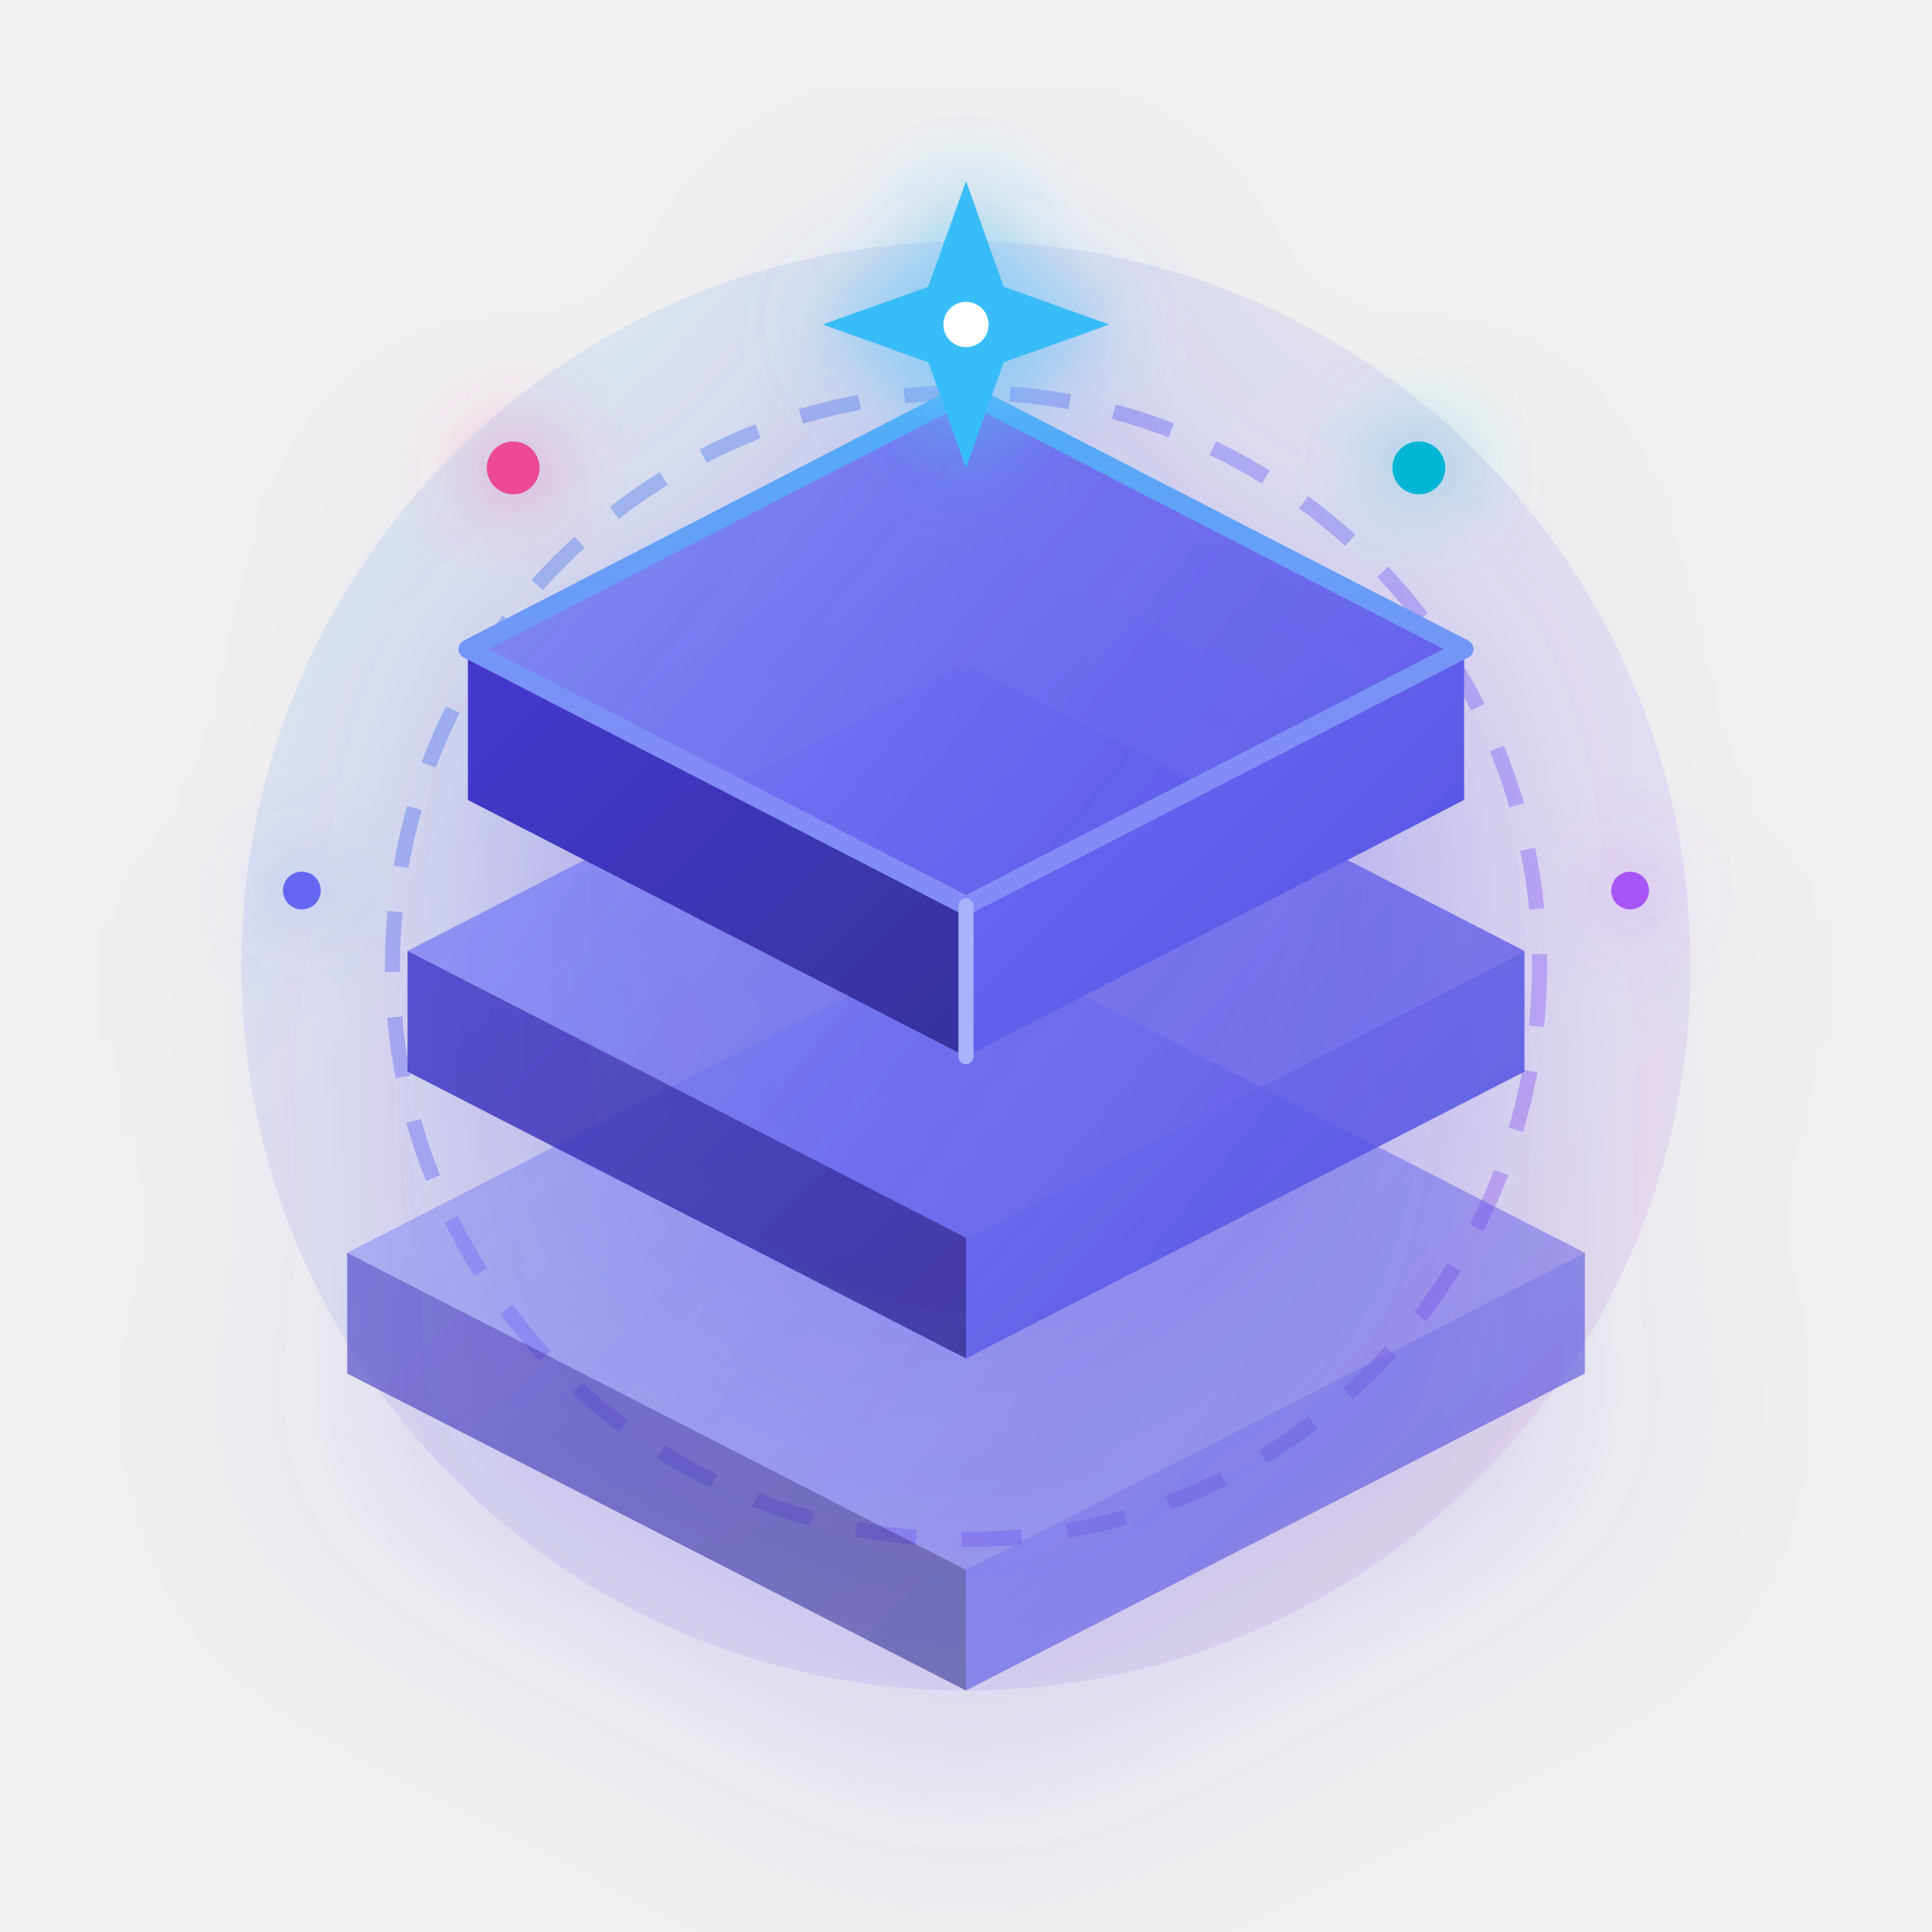
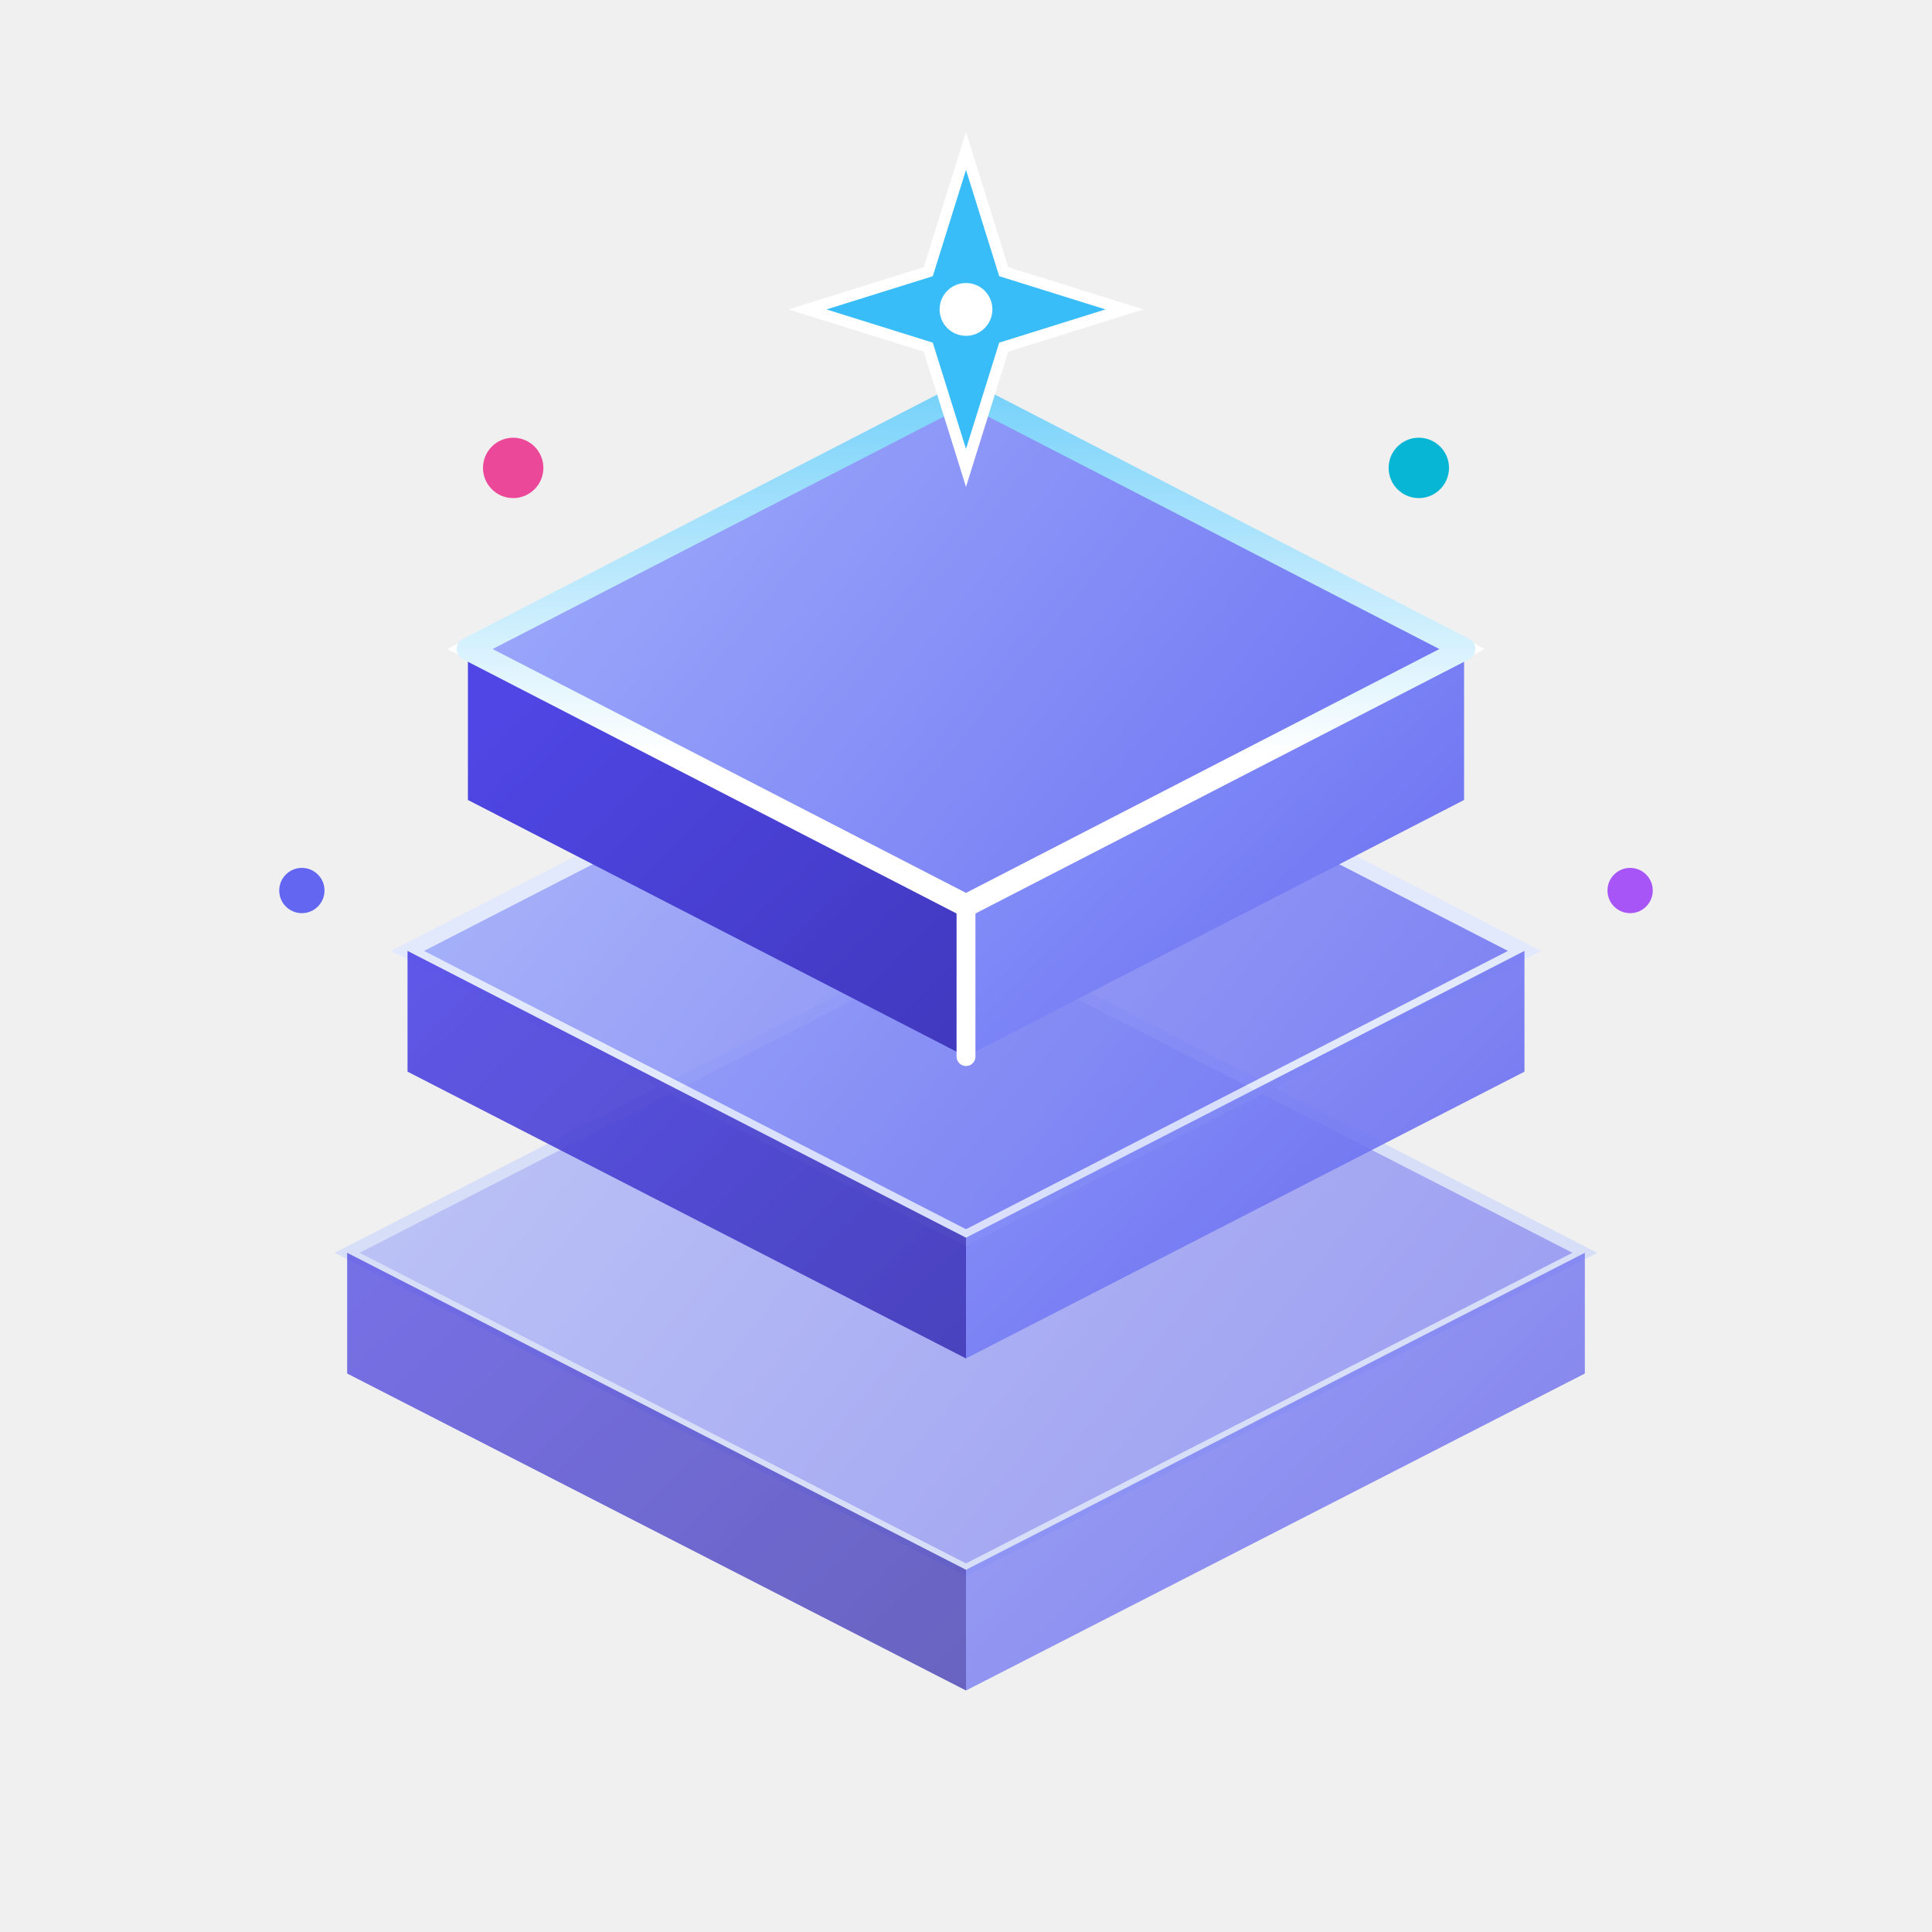
<svg xmlns="http://www.w3.org/2000/svg" viewBox="0 0 256 256" width="100%" height="100%" fill="none">
  <defs>
-     <linearGradient id="zenithGradPrimary" x1="20" y1="20" x2="236" y2="236" gradientUnits="userSpaceOnUse">
-       <stop offset="0%" stop-color="#06b6d4" />
-       <stop offset="35%" stop-color="#6366f1" />
-       <stop offset="70%" stop-color="#8b5cf6" />
-       <stop offset="100%" stop-color="#ec4899" />
-     </linearGradient>
    <linearGradient id="zenithGradSurfaceTop" x1="60" y1="40" x2="196" y2="150" gradientUnits="userSpaceOnUse">
-       <stop offset="0%" stop-color="#818cf8" stop-opacity="0.95" />
-       <stop offset="100%" stop-color="#4f46e5" stop-opacity="0.9" />
+       <stop offset="0%" stop-color="#a5b4fc" />
+       <stop offset="100%" stop-color="#6366f1" />
    </linearGradient>
    <linearGradient id="zenithGradSurfaceLeft" x1="40" y1="120" x2="128" y2="210" gradientUnits="userSpaceOnUse">
-       <stop offset="0%" stop-color="#4338ca" />
-       <stop offset="100%" stop-color="#312e81" />
+       <stop offset="0%" stop-color="#4f46e5" />
+       <stop offset="100%" stop-color="#3730a3" />
    </linearGradient>
    <linearGradient id="zenithGradSurfaceRight" x1="128" y1="120" x2="216" y2="210" gradientUnits="userSpaceOnUse">
-       <stop offset="0%" stop-color="#6366f1" />
-       <stop offset="100%" stop-color="#4338ca" />
+       <stop offset="0%" stop-color="#818cf8" />
+       <stop offset="100%" stop-color="#4f46e5" />
    </linearGradient>
    <linearGradient id="zenithGradGlow" x1="128" y1="30" x2="128" y2="100" gradientUnits="userSpaceOnUse">
      <stop offset="0%" stop-color="#38bdf8" />
-       <stop offset="100%" stop-color="#818cf8" />
+       <stop offset="100%" stop-color="#ffffff" />
    </linearGradient>
-     <filter id="zenithShadow" x="-20%" y="-20%" width="140%" height="140%">
-       <feDropShadow dx="0" dy="12" stdDeviation="16" flood-color="#4f46e5" flood-opacity="0.35" />
-     </filter>
-     <filter id="zenithApexGlow" x="-30%" y="-30%" width="160%" height="160%">
-       <feGaussianBlur stdDeviation="6" result="blur" />
-       <feComposite in="SourceGraphic" in2="blur" operator="over" />
-     </filter>
  </defs>
-   <circle cx="128" cy="128" r="96" fill="url(#zenithGradPrimary)" opacity="0.12" />
-   <circle cx="128" cy="128" r="76" stroke="url(#zenithGradPrimary)" stroke-width="2" stroke-dasharray="8 6" opacity="0.4" />
-   <g filter="url(#zenithShadow)">
+   <g>
    <g transform="translate(0, 48)">
-       <path d="M128 160L46 118L128 76L210 118L128 160Z" fill="url(#zenithGradSurfaceTop)" opacity="0.5" />
-       <path d="M46 118L128 160V176L46 134V118Z" fill="url(#zenithGradSurfaceLeft)" opacity="0.6" />
-       <path d="M128 160L210 118V134L128 176V160Z" fill="url(#zenithGradSurfaceRight)" opacity="0.6" />
+       <path d="M128 160L46 118L128 76L210 118L128 160Z" fill="url(#zenithGradSurfaceTop)" opacity="0.6" stroke="#c7d2fe" stroke-width="1.5" />
+       <path d="M46 118L128 160V176L46 134V118Z" fill="url(#zenithGradSurfaceLeft)" opacity="0.75" />
+       <path d="M128 160L210 118V134L128 176V160Z" fill="url(#zenithGradSurfaceRight)" opacity="0.75" />
    </g>
    <g transform="translate(0, 24)">
-       <path d="M128 140L54 102L128 64L202 102L128 140Z" fill="url(#zenithGradSurfaceTop)" opacity="0.8" />
-       <path d="M54 102L128 140V156L54 118V102Z" fill="url(#zenithGradSurfaceLeft)" opacity="0.85" />
-       <path d="M128 140L202 102V118L128 156V140Z" fill="url(#zenithGradSurfaceRight)" opacity="0.85" />
+       <path d="M128 140L54 102L128 64L202 102L128 140Z" fill="url(#zenithGradSurfaceTop)" opacity="0.85" stroke="#e0e7ff" stroke-width="2" />
+       <path d="M54 102L128 140V156L54 118V102Z" fill="url(#zenithGradSurfaceLeft)" opacity="0.9" />
+       <path d="M128 140L202 102V118L128 156V140Z" fill="url(#zenithGradSurfaceRight)" opacity="0.9" />
    </g>
    <g>
-       <path d="M128 120L62 86L128 52L194 86L128 120Z" fill="url(#zenithGradSurfaceTop)" />
+       <path d="M128 120L62 86L128 52L194 86L128 120Z" fill="url(#zenithGradSurfaceTop)" stroke="#ffffff" stroke-width="2.5" />
      <path d="M62 86L128 120V140L62 106V86Z" fill="url(#zenithGradSurfaceLeft)" />
      <path d="M128 120L194 86V106L128 140V120Z" fill="url(#zenithGradSurfaceRight)" />
-       <path d="M128 52L62 86L128 120L194 86L128 52Z" stroke="url(#zenithGradGlow)" stroke-width="2.5" stroke-linejoin="round" />
-       <path d="M128 120V140" stroke="#a5b4fc" stroke-width="2" stroke-linecap="round" />
+       <path d="M128 52L62 86L128 120L194 86L128 52Z" stroke="url(#zenithGradGlow)" stroke-width="3" stroke-linejoin="round" />
+       <path d="M128 120V140" stroke="#ffffff" stroke-width="2.5" stroke-linecap="round" />
    </g>
-     <g filter="url(#zenithApexGlow)">
-       <path d="M128 24L133 38L147 43L133 48L128 62L123 48L109 43L123 38Z" fill="#38bdf8" />
-       <circle cx="128" cy="43" r="3" fill="#ffffff" />
-       <circle cx="68" cy="62" r="3.5" fill="#ec4899" />
-       <circle cx="188" cy="62" r="3.5" fill="#06b6d4" />
-       <circle cx="216" cy="118" r="2.5" fill="#a855f7" />
-       <circle cx="40" cy="118" r="2.5" fill="#6366f1" />
+     <g>
+       <path d="M128 20L133 36L149 41L133 46L128 62L123 46L107 41L123 36Z" fill="#38bdf8" stroke="#ffffff" stroke-width="1.5" />
+       <circle cx="128" cy="41" r="3.5" fill="#ffffff" />
+       <circle cx="68" cy="62" r="4" fill="#ec4899" />
+       <circle cx="188" cy="62" r="4" fill="#06b6d4" />
+       <circle cx="216" cy="118" r="3" fill="#a855f7" />
+       <circle cx="40" cy="118" r="3" fill="#6366f1" />
    </g>
  </g>
</svg>
